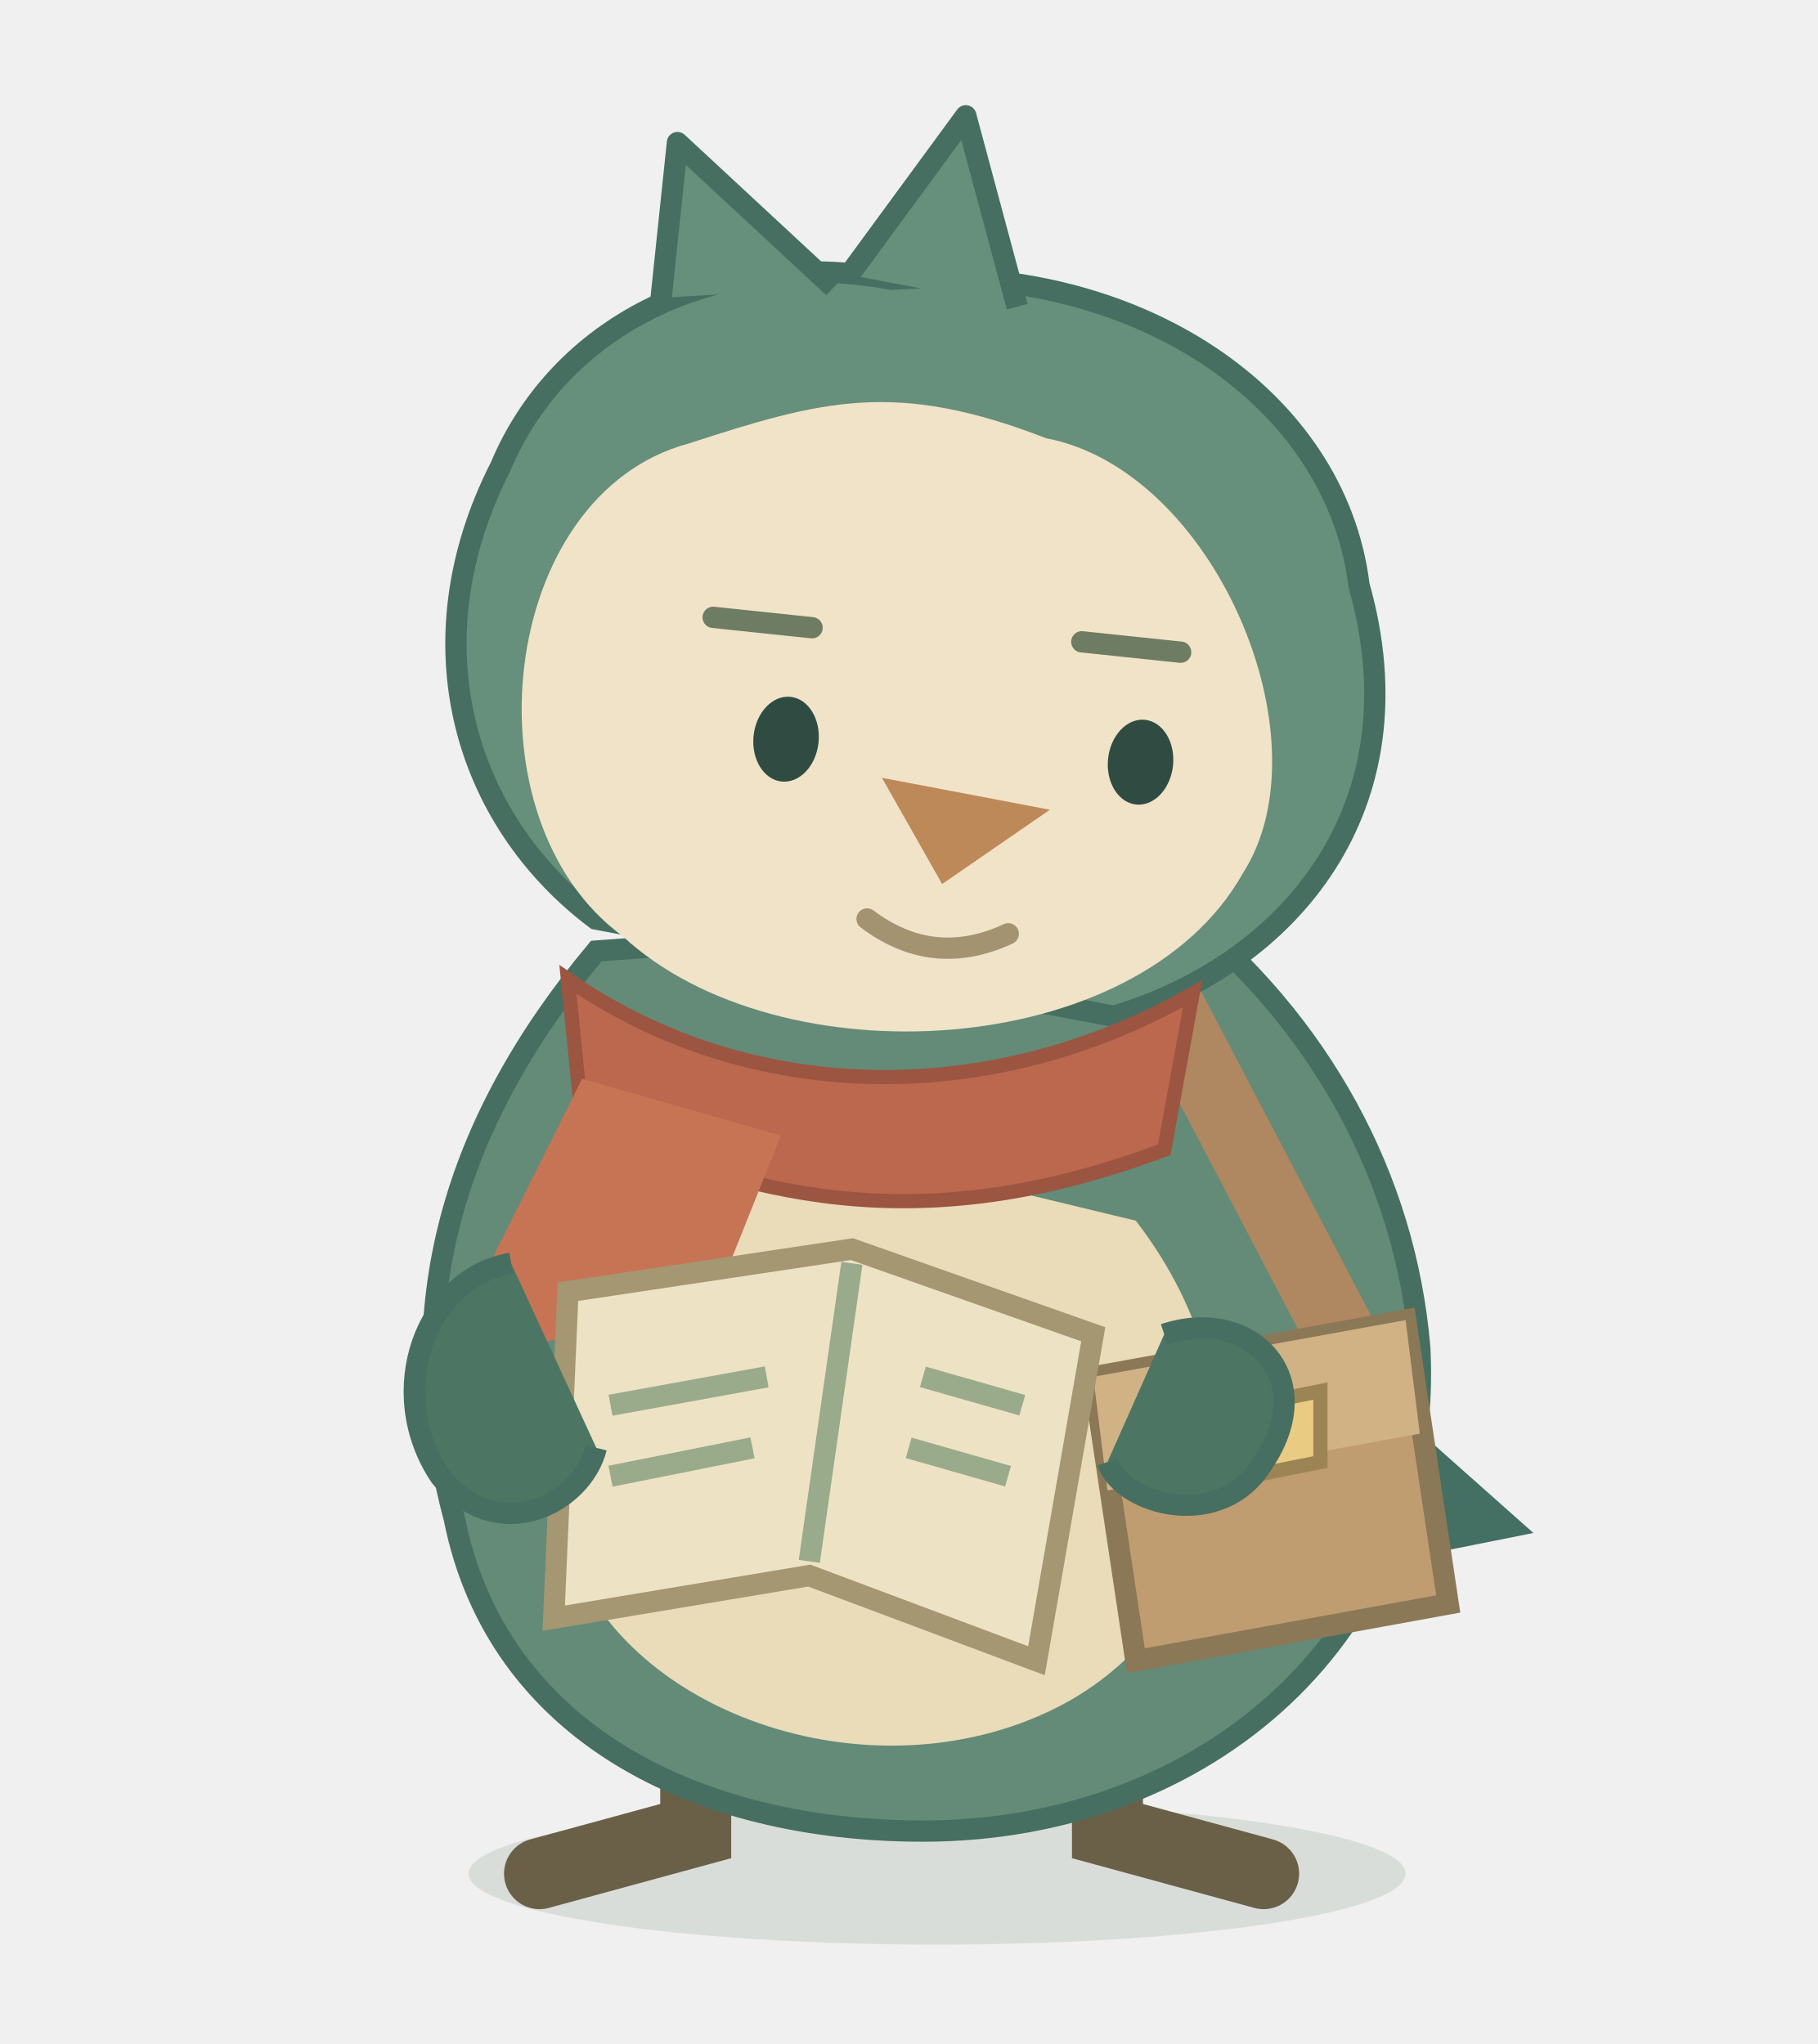
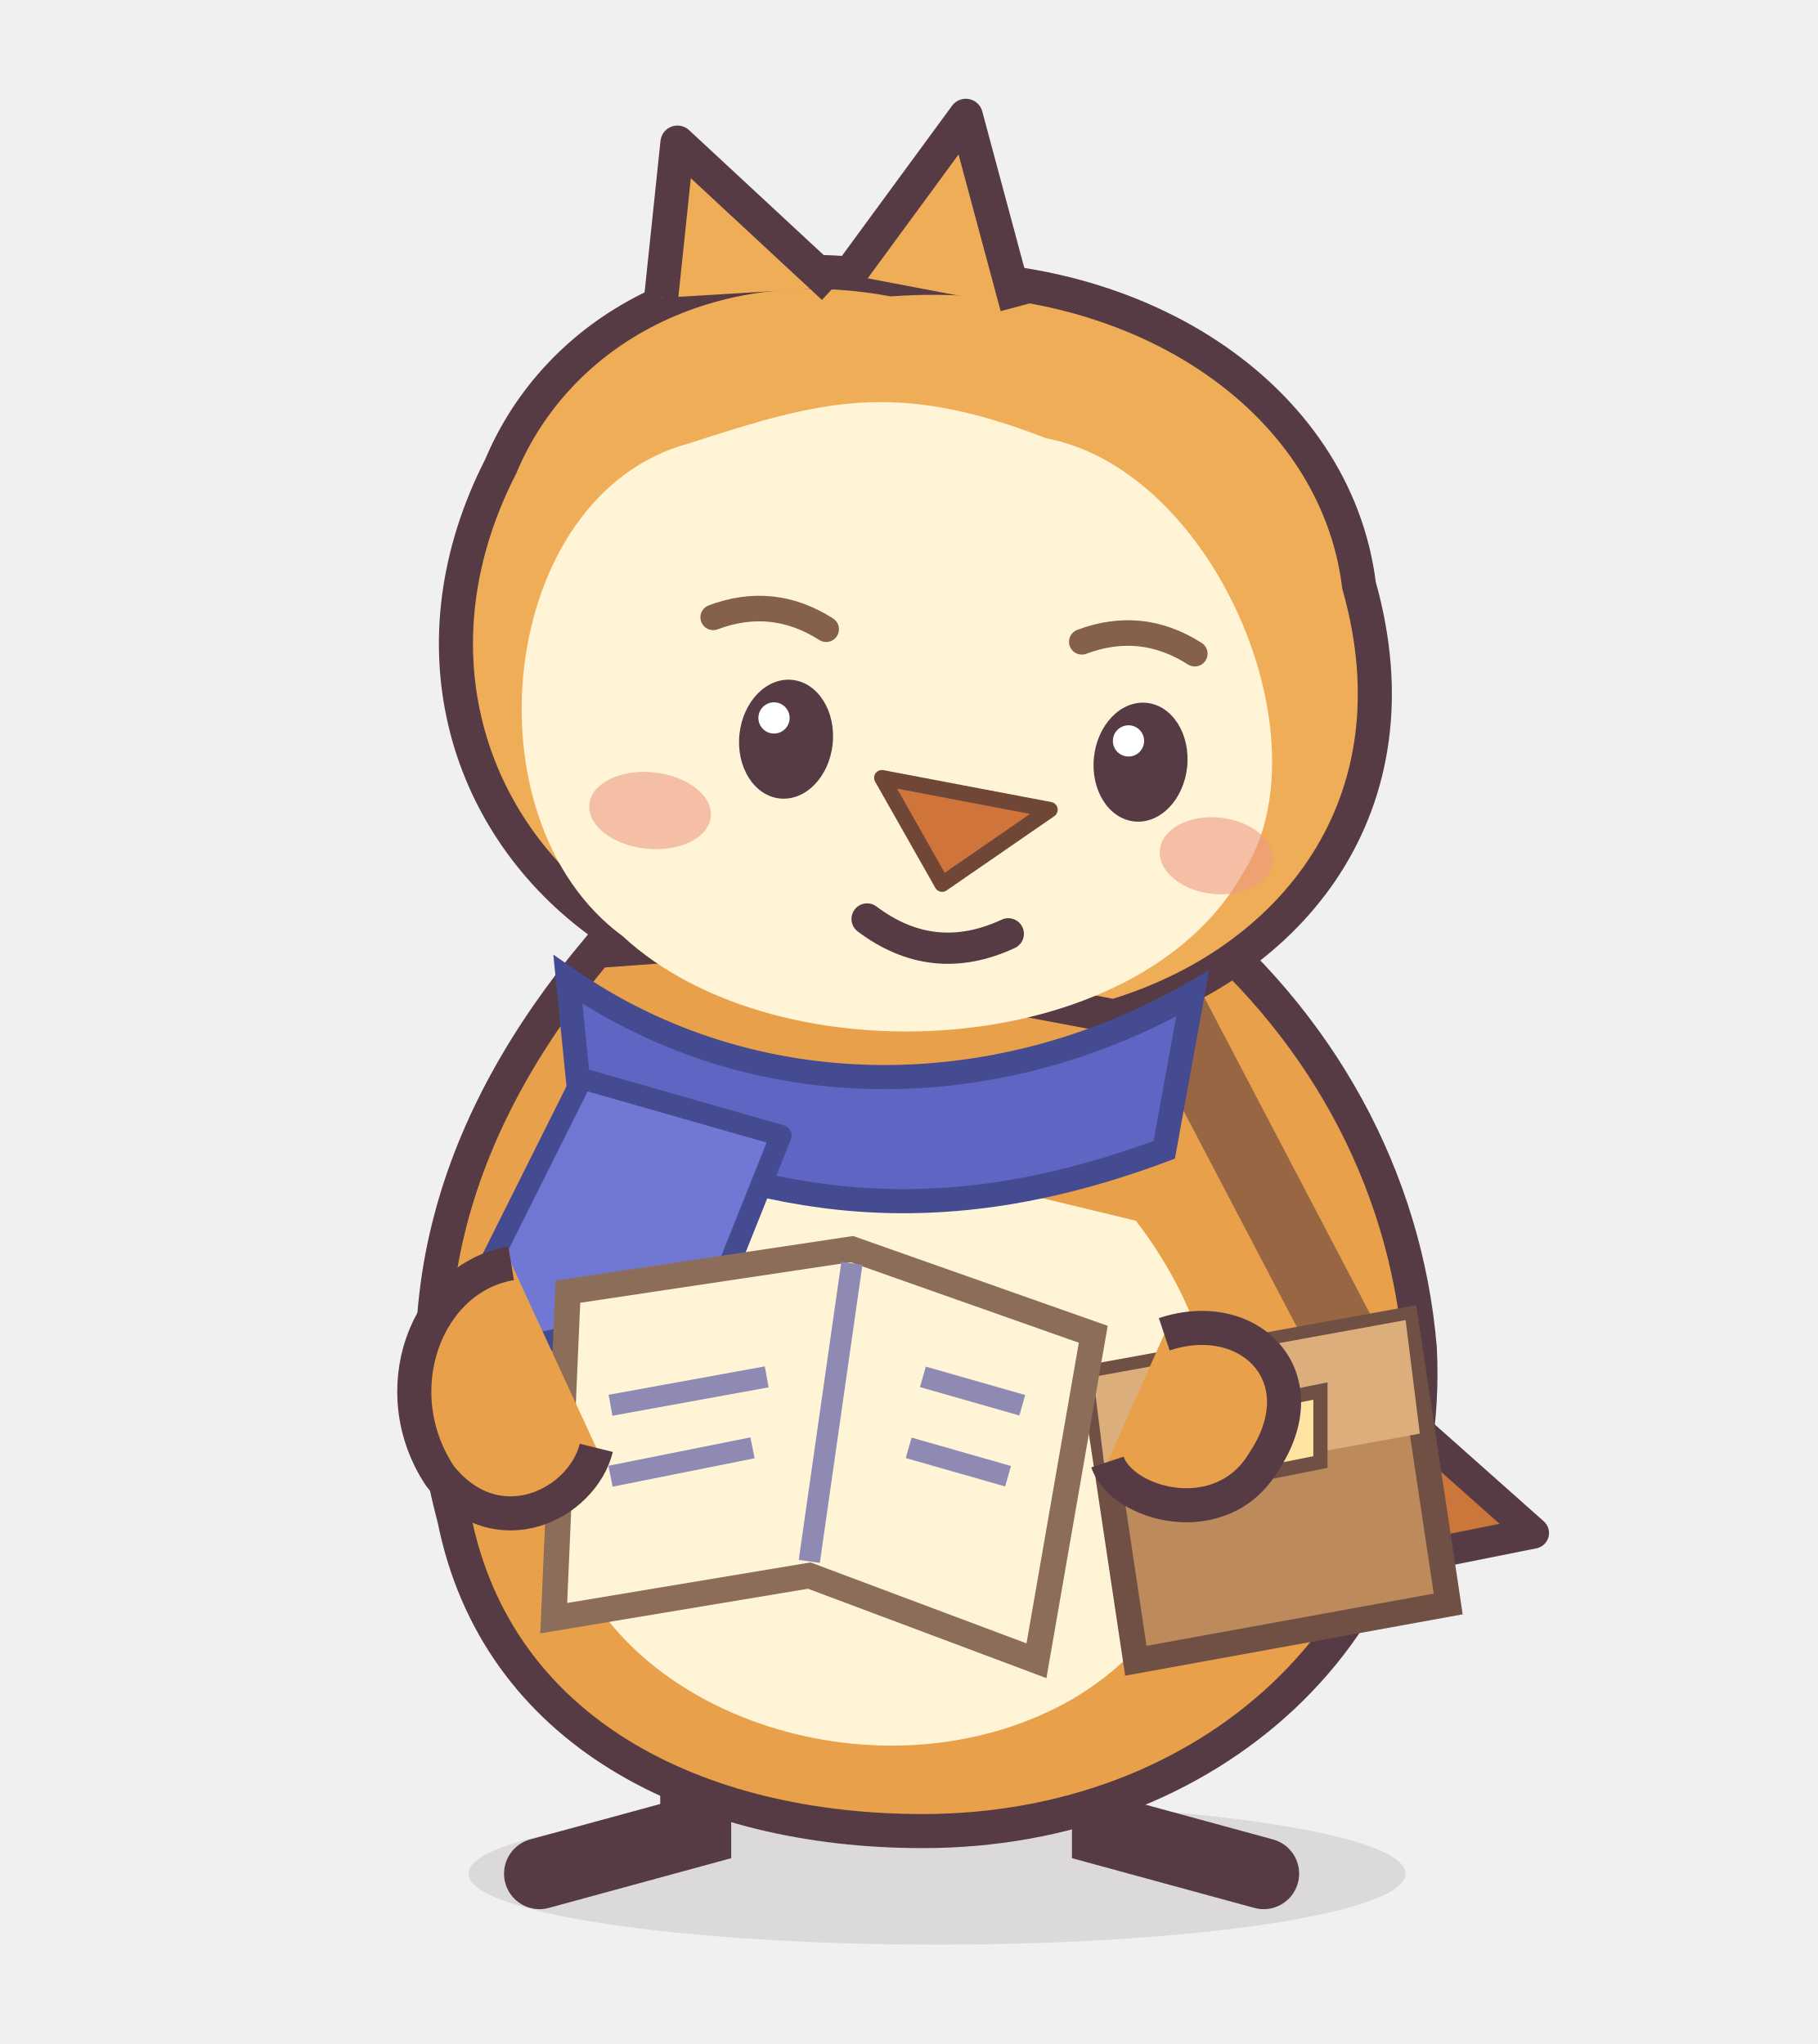
<svg xmlns="http://www.w3.org/2000/svg" width="128" height="144" viewBox="0 0 128 144">
-   <ellipse cx="66" cy="132" rx="33" ry="5" fill="#536f5625" />
-   <path d="M49 119v10l-11 3m40-13v10l11 3" stroke="#6a6048" stroke-width="5" stroke-linecap="round" fill="none" />
-   <path d="m90 92 18 16-20 4" fill="#446f63" />
-   <path d="M42 67c-10 12-14 25-10 40 3 15 17 22 33 22 20 0 36-14 35-34-1-12-7-23-17-31Z" fill="#638b78" stroke="#466f61" stroke-width="1.5" />
-   <path d="M51 79c-10 9-14 19-11 30 4 12 22 18 35 11 11-6 15-21 5-34Z" fill="#eadbb9" />
-   <path d="M49 58 74 55l22 42" stroke="#af8760" stroke-width="5" fill="none" />
-   <path d="m77 97 22-4 3 20-22 4Z" fill="#bf9d70" stroke="#8b7857" stroke-width="1.5" />
-   <path d="m77 97 22-4 1 8-22 4Z" fill="#d1b284" />
-   <path d="m88 99 5-1v5l-5 1Z" fill="#e9cc82" stroke="#9d8454" />
+   <ellipse cx="66" cy="132" rx="33" ry="5" fill="#563B4520" />
+   <path d="M49 119v10l-11 3m40-13v10l11 3" stroke="#563B45" stroke-width="5" stroke-linecap="round" fill="none" />
+   <path d="m90 92 18 16-20 4Z" fill="#CB763B" stroke="#563B45" stroke-width="2.2" stroke-linejoin="round" />
+   <path d="M42 67c-10 12-14 25-10 40 3 15 17 22 33 22 20 0 36-14 35-34-1-12-7-23-17-31Z" fill="#E8A04B" stroke="#563B45" stroke-width="2.4" />
+   <path d="M51 79c-10 9-14 19-11 30 4 12 22 18 35 11 11-6 15-21 5-34Z" fill="#FFF4D6" />
+   <path d="M49 58 74 55l22 42" stroke="#986642" stroke-width="5" fill="none" />
+   <path d="m77 97 22-4 3 20-22 4Z" fill="#BD8B5B" stroke="#705044" stroke-width="1.8" />
+   <path d="m77 97 22-4 1 8-22 4Z" fill="#DBAE7B" />
+   <path d="m88 99 5-1v5l-5 1Z" fill="#FFE3A0" stroke="#705044" />
  <g transform="rotate(6 64 56)">
-     <path d="M43 67c-10-6-15-18-10-31 3-10 13-17 26-16 17-3 32 5 35 18 6 15-2 27-14 32Z" fill="#668f7c" stroke="#466f61" stroke-width="1.5" />
-     <path d="M46 33c-13 5-13 28-1 35 12 9 37 5 43-9 5-10-5-28-17-29-11-3-16-1-25 3Z" fill="#f0e3c8" />
-     <path d="M43 23 43 12l12 9m1-1 7-12 5 13" fill="#668f7c" stroke="#466f61" stroke-width="1.5" stroke-linejoin="round" />
-     <ellipse cx="55" cy="53" rx="2.3" ry="3" fill="#304c42" />
-     <ellipse cx="80" cy="52" rx="2.3" ry="3" fill="#304c42" />
-     <path d="M49 45h7m19-1h7" stroke="#6d7c62" stroke-width="1.5" stroke-linecap="round" />
-     <path d="m62 55 12 1-7 6Z" fill="#be8959" />
-     <path d="M62 65q5 3 10 0" fill="none" stroke="#a39371" stroke-width="1.5" stroke-linecap="round" />
+     <path d="M43 67c-10-6-15-18-10-31 3-10 13-17 26-16 17-3 32 5 35 18 6 15-2 27-14 32Z" fill="#F0AD58" stroke="#563B45" stroke-width="2.4" />
+     <path d="M46 33c-13 5-13 28-1 35 12 9 37 5 43-9 5-10-5-28-17-29-11-3-16-1-25 3Z" fill="#FFF4D6" />
+     <path d="M43 23 43 12l12 9m1-1 7-12 5 13" fill="#F0AD58" stroke="#563B45" stroke-width="2.4" stroke-linejoin="round" />
+     <ellipse cx="46" cy="59" rx="4.3" ry="2.7" fill="#ED9B82" opacity=".6" />
+     <ellipse cx="86" cy="58" rx="4" ry="2.7" fill="#ED9B82" opacity=".6" />
+     <ellipse cx="55" cy="53" rx="3.3" ry="4.2" fill="#563B45" />
+     <circle cx="54" cy="51.6" r="1.1" fill="#FFFFFF" />
+     <ellipse cx="80" cy="52" rx="3.3" ry="4.2" fill="#563B45" />
+     <circle cx="79" cy="50.6" r="1.1" fill="#FFFFFF" />
+     <path d="M49 45q4-2 8 0m18-1q4-2 8 0" fill="none" stroke="#84604D" stroke-width="1.8" stroke-linecap="round" />
+     <path d="m62 55 12 1-7 6Z" fill="#CF753C" stroke="#704637" stroke-width="1.1" stroke-linejoin="round" />
+     <path d="M62 65q5 3 10 0" fill="none" stroke="#563B45" stroke-width="2.2" stroke-linecap="round" />
  </g>
-   <path d="M40 69c13 9 30 9 44 1l-2 11c-16 6-28 4-41-2Z" fill="#bc684f" stroke="#9b5541" stroke-width="1" />
-   <path d="m41 76-10 20 10-2 6 6 8-20Z" fill="#c77455" />
-   <path d="m40 91 20-3 17 6-4 23-16-6-18 3Z" fill="#eee2c5" stroke="#a49772" stroke-width="1.5" />
-   <path d="m60 89-3 21M43 99l11-2m-11 7 10-2m12-5 7 2m-8 3 7 2" stroke="#9aab8c" stroke-width="1.5" />
-   <path d="M36 89c-6 1-9 9-5 15 4 5 10 2 11-2m40-8c6-2 11 3 7 9-3 5-10 3-11 0" fill="#4c7564" stroke="#466f61" stroke-width="1.5" />
+   <path d="M40 69c13 9 30 9 44 1l-2 11c-16 6-28 4-41-2Z" fill="#5F65C2" stroke="#454B90" stroke-width="1.7" />
+   <path d="m41 76-10 20 10-2 6 6 8-20Z" fill="#7178D4" stroke="#454B90" stroke-width="1.5" stroke-linejoin="round" />
+   <path d="m40 91 20-3 17 6-4 23-16-6-18 3Z" fill="#FFF4D6" stroke="#8B6D5A" stroke-width="1.8" />
+   <path d="m60 89-3 21M43 99l11-2m-11 7 10-2m12-5 7 2m-8 3 7 2" stroke="#8E8AB3" stroke-width="1.5" />
+   <path d="M36 89c-6 1-9 9-5 15 4 5 10 2 11-2m40-8c6-2 11 3 7 9-3 5-10 3-11 0" fill="#E8A04B" stroke="#563B45" stroke-width="2.4" />
</svg>
